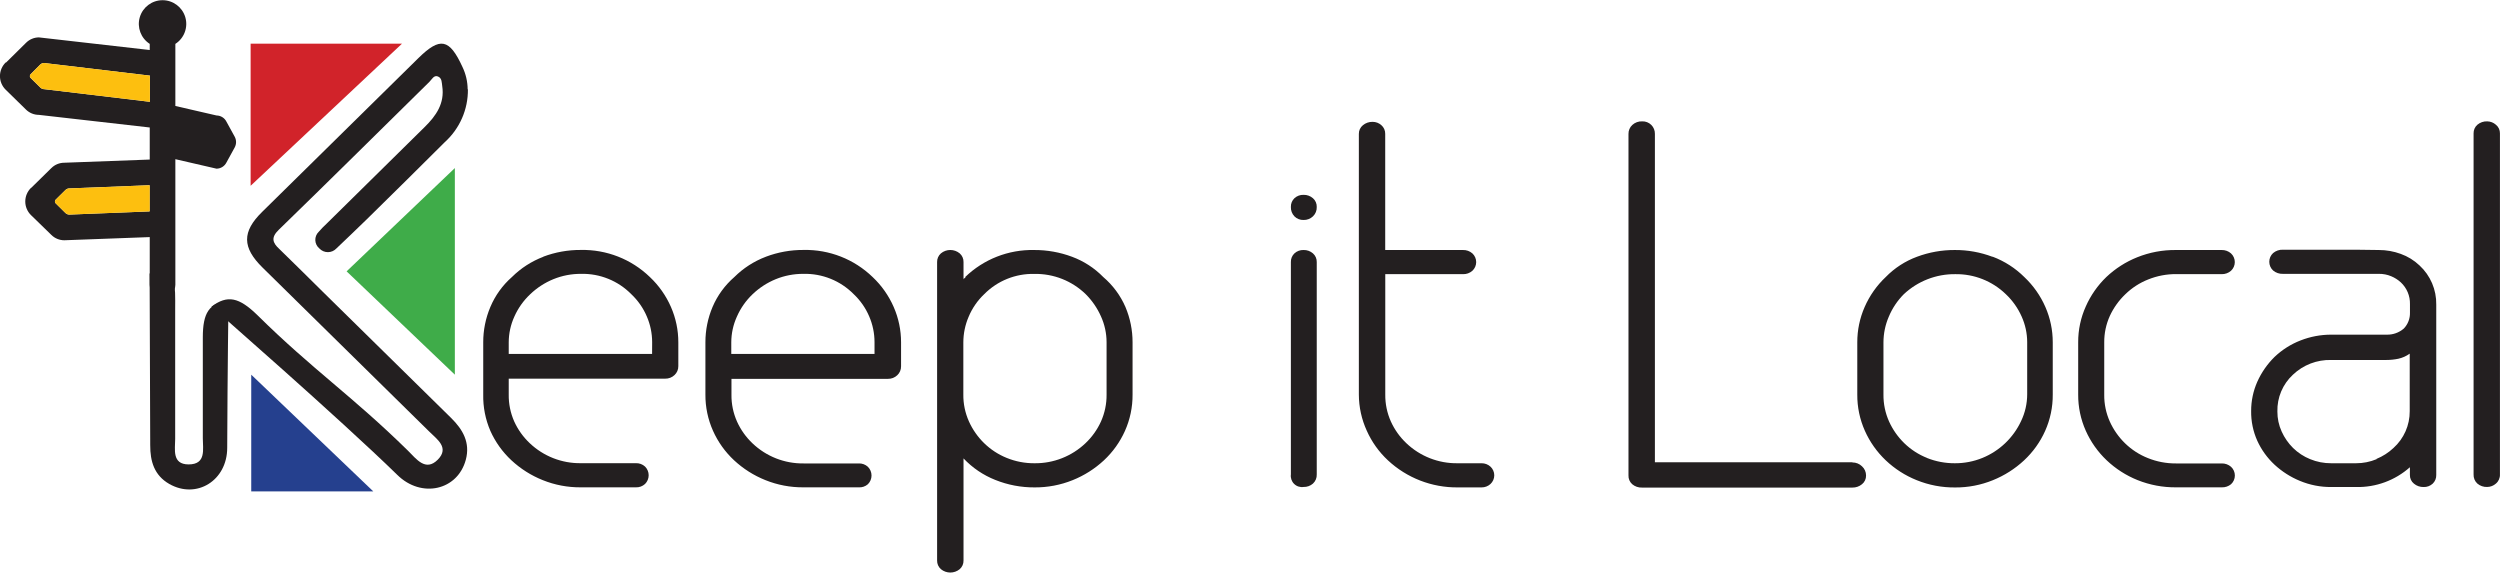
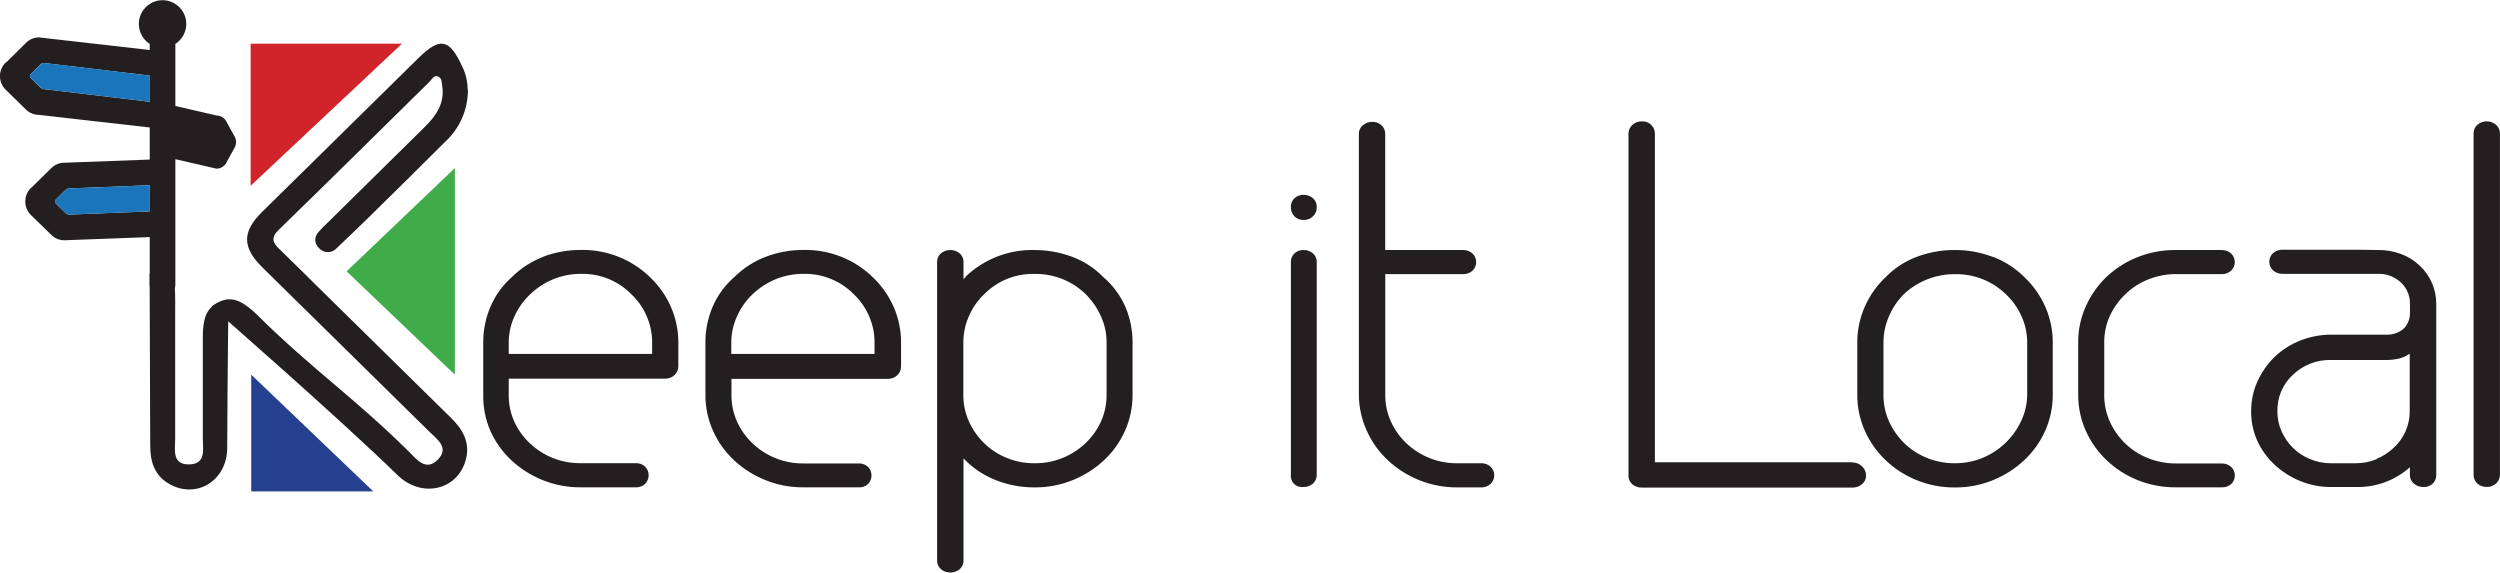
<svg xmlns="http://www.w3.org/2000/svg" viewBox="0 0 407.88 93.41">
  <defs>
-     <style>.cls-1{fill:#231f20;}.cls-2{fill:#d1232a;}.cls-3{fill:#25408e;}.cls-4{fill:#3fac49;}.cls-5{fill:#fdbf0f;}</style>
+     <style>.cls-1{fill:#231f20;}.cls-2{fill:#d1232a;}.cls-3{fill:#25408e;}.cls-4{fill:#3fac49;}.cls-5{fill:#1a75bb;}</style>
  </defs>
  <g id="Layer_2" data-name="Layer 2">
    <g id="Layer_1-2" data-name="Layer 1">
      <path class="cls-1" d="M76.3,14.58a8.62,8.62,0,0,0-.85-3.66C73.32,6.28,71.8,6,68.25,9.49L42.77,34.57c-3.3,3.24-3.28,5.8.08,9.1Q56.41,57,70,70.38C71.2,71.61,73.41,73,71.42,75s-3.51-.14-4.84-1.45C57.52,64.64,51,60.31,42,51.42c-3-2.92-4.88-3.36-7.5-1.39,0,0,20.88,18.23,30.32,27.45C68.76,81.36,74.67,80,76,75c.74-2.78-.47-4.91-2.4-6.81Q63.13,57.92,52.67,47.61c-2.37-2.33-4.71-4.68-7.11-7-1.09-1-1.38-1.85-.1-3.1,8.24-8,16.41-16.1,24.6-24.16.4-.39.73-1.15,1.4-.87s.6,1,.69,1.56c.43,2.82-1,4.86-2.89,6.71l-16,15.77A16,16,0,0,0,52,37.82a1.82,1.82,0,0,0,.11,2.72,1.9,1.9,0,0,0,2.77,0c1.68-1.56,3.31-3.19,5-4.8,4.24-4.18,8.5-8.35,12.71-12.57a11.44,11.44,0,0,0,3.75-8.6" />
      <path class="cls-1" d="M24.41,44.62c4.53,0,4.17,1.48,4.17,6,0,12.26,0,8.71,0,21,0,1.69-.56,4.14,2.19,4.15,2.91,0,2.32-2.48,2.32-4.28,0-12.26,0-4.17,0-16.43,0-4,1-5.63,4.19-6,0,0-.16,11.25-.21,24,0,5.35-5,8.43-9.45,5.9-2.46-1.41-3.12-3.7-3.11-6.32" />
      <polygon class="cls-2" points="40.89 7.12 40.89 30.31 65.59 7.12 40.89 7.12" />
      <polygon class="cls-3" points="40.99 80.17 40.99 61.13 60.9 80.17 40.99 80.17" />
      <polygon class="cls-4" points="56.55 44.27 74.21 27.42 74.21 61.13 56.55 44.27" />
      <path class="cls-1" d="M5,12.72l1.59,1.57a.91.91,0,0,0,.64.26l17.23,2.06V12.34L7.2,10.28a.91.91,0,0,0-.64.26L5,12.11a.42.42,0,0,0,0,.61m-4-2.53L4.23,7A3,3,0,0,1,6.34,6.1L24.43,8.16v-1a3.87,3.87,0,1,1,4.18,0V17.29l6.72,1.55a1.83,1.83,0,0,1,1.61,1l1.35,2.46a1.84,1.84,0,0,1,0,1.76l-1.35,2.46a1.83,1.83,0,0,1-1.61,1l-6.72-1.55V46.47a2.09,2.09,0,0,1-4.18,0V20.8L6.34,18.74a3,3,0,0,1-2.11-.87L.93,14.64a3.11,3.11,0,0,1,0-4.45" />
      <path class="cls-1" d="M9.09,33.18l1.59,1.57a.91.91,0,0,0,.64.26l13.11-.52V30.22l-13.11.52a.91.91,0,0,0-.64.26L9.09,32.57a.42.42,0,0,0,0,.61m-4-2.53,3.29-3.23a3,3,0,0,1,2.11-.87l14-.52V38.68l-14,.52a3,3,0,0,1-2.11-.87L5.06,35.1a3.11,3.11,0,0,1,0-4.45" />
      <path class="cls-5" d="M5,12.72l1.59,1.57a.91.91,0,0,0,.64.26l17.23,2.06V12.34L7.2,10.28a.91.91,0,0,0-.64.26L5,12.11a.42.42,0,0,0,0,.61" />
      <path class="cls-5" d="M9.09,33.18l1.59,1.57a.91.91,0,0,0,.64.26l13.11-.52V30.22l-13.11.52a.91.91,0,0,0-.64.26L9.09,32.57a.42.42,0,0,0,0,.61" />
      <path class="cls-1" d="M241.67,75.58h-3.89a11.87,11.87,0,0,1-8.33-3.27,11.29,11.29,0,0,1-2.53-3.55,10.49,10.49,0,0,1-.91-4.38V44.73h12.68a2.21,2.21,0,0,0,1.53-.55,1.93,1.93,0,0,0,0-2.84,2.23,2.23,0,0,0-1.53-.55H226V21.85a1.82,1.82,0,0,0-.62-1.42,2.12,2.12,0,0,0-1.45-.55,2.39,2.39,0,0,0-1.57.55,1.77,1.77,0,0,0-.66,1.42V64.38A14.25,14.25,0,0,0,223,70.29a14.87,14.87,0,0,0,3.44,4.81,16.47,16.47,0,0,0,11.39,4.42h3.89a2.11,2.11,0,0,0,1.45-.55,1.93,1.93,0,0,0,0-2.84,2.12,2.12,0,0,0-1.45-.55M214.83,42.76a1.82,1.82,0,0,0-.62-1.42,2.23,2.23,0,0,0-1.53-.55,2.08,2.08,0,0,0-1.49.55,1.87,1.87,0,0,0-.58,1.42V77.4a1.82,1.82,0,0,0,2.07,2.05,2.23,2.23,0,0,0,1.53-.55,1.91,1.91,0,0,0,.62-1.5Zm-.62-7.46a2,2,0,0,0,.62-1.54,1.82,1.82,0,0,0-.62-1.42,2.23,2.23,0,0,0-1.53-.55,2.08,2.08,0,0,0-1.49.55,1.87,1.87,0,0,0-.58,1.42,2.1,2.1,0,0,0,.58,1.54,2,2,0,0,0,1.49.59,2.14,2.14,0,0,0,1.53-.59M180.54,64.38a10.49,10.49,0,0,1-.91,4.38,11.31,11.31,0,0,1-2.53,3.55,11.87,11.87,0,0,1-8.33,3.27,11.74,11.74,0,0,1-4.52-.87,11.38,11.38,0,0,1-3.69-2.41,11.59,11.59,0,0,1-2.48-3.55,10.47,10.47,0,0,1-.91-4.38V55.85a10.63,10.63,0,0,1,.87-4.18A10.81,10.81,0,0,1,160.57,48a11.14,11.14,0,0,1,8.2-3.31A11.7,11.7,0,0,1,177.14,48a12,12,0,0,1,2.49,3.63,10.22,10.22,0,0,1,.91,4.18Zm-23-19.17a.37.37,0,0,1-.21.2.19.19,0,0,0-.13.2V42.76a1.81,1.81,0,0,0-.62-1.42,2.4,2.4,0,0,0-3.07,0,1.82,1.82,0,0,0-.62,1.42V91.44a1.82,1.82,0,0,0,.62,1.42,2.41,2.41,0,0,0,3.07,0,1.81,1.81,0,0,0,.62-1.42V74.79a14.43,14.43,0,0,0,5.18,3.51,16.93,16.93,0,0,0,6.42,1.22A16.29,16.29,0,0,0,175,78.34a16.51,16.51,0,0,0,5.1-3.23,14.88,14.88,0,0,0,3.44-4.81,14.27,14.27,0,0,0,1.24-5.92V55.85a14.75,14.75,0,0,0-1.16-5.76A13.48,13.48,0,0,0,180,45.2a13.82,13.82,0,0,0-5.1-3.31,17.41,17.41,0,0,0-6.17-1.1,15.73,15.73,0,0,0-11.27,4.42M142.68,57.75H119.31V55.85a10.19,10.19,0,0,1,.91-4.18A11.32,11.32,0,0,1,122.79,48a12.11,12.11,0,0,1,3.77-2.45,11.76,11.76,0,0,1,4.52-.87,11.14,11.14,0,0,1,8.2,3.31,10.8,10.8,0,0,1,2.53,3.63,10.6,10.6,0,0,1,.87,4.18ZM124.95,41.89a14.67,14.67,0,0,0-5.14,3.31,13.45,13.45,0,0,0-3.56,4.89,14.72,14.72,0,0,0-1.16,5.76v8.52a14.25,14.25,0,0,0,1.24,5.92,14.86,14.86,0,0,0,3.44,4.81,16.48,16.48,0,0,0,5.1,3.23,16.28,16.28,0,0,0,6.21,1.18h9A2.07,2.07,0,0,0,141.6,79a2,2,0,0,0,0-2.84,2.08,2.08,0,0,0-1.49-.55h-9a11.87,11.87,0,0,1-8.33-3.27,11.29,11.29,0,0,1-2.53-3.55,10.47,10.47,0,0,1-.91-4.38v-2.6h25.52a2.14,2.14,0,0,0,1.53-.59,1.94,1.94,0,0,0,.62-1.46V55.85a14.31,14.31,0,0,0-1.2-5.76,14.92,14.92,0,0,0-3.44-4.89,15.73,15.73,0,0,0-11.27-4.42,17.07,17.07,0,0,0-6.13,1.1M106.39,57.75H83V55.85a10.22,10.22,0,0,1,.91-4.18A11.32,11.32,0,0,1,86.51,48a12.11,12.11,0,0,1,3.77-2.45,11.76,11.76,0,0,1,4.52-.87A11.14,11.14,0,0,1,103,48a10.81,10.81,0,0,1,2.53,3.63,10.63,10.63,0,0,1,.87,4.18ZM88.66,41.89a14.68,14.68,0,0,0-5.14,3.31A13.46,13.46,0,0,0,80,50.09a14.72,14.72,0,0,0-1.16,5.76v8.52A14.25,14.25,0,0,0,80,70.29a14.83,14.83,0,0,0,3.44,4.81,16.48,16.48,0,0,0,5.1,3.23,16.28,16.28,0,0,0,6.21,1.18h9a2.07,2.07,0,0,0,1.49-.55,2,2,0,0,0,0-2.84,2.08,2.08,0,0,0-1.49-.55h-9a11.87,11.87,0,0,1-8.33-3.27,11.29,11.29,0,0,1-2.53-3.55A10.49,10.49,0,0,1,83,64.38v-2.6h25.52a2.14,2.14,0,0,0,1.53-.59,1.94,1.94,0,0,0,.62-1.46V55.85a14.31,14.31,0,0,0-1.2-5.76,14.92,14.92,0,0,0-3.44-4.89,15.74,15.74,0,0,0-11.27-4.42,17.07,17.07,0,0,0-6.13,1.1" />
      <path class="cls-1" d="M404.19,20.35a1.81,1.81,0,0,0-.62,1.42V77.4a1.9,1.9,0,0,0,.62,1.5,2.34,2.34,0,0,0,1.61.55,2.17,2.17,0,0,0,1.41-.55,1.85,1.85,0,0,0,.66-1.5V21.77a1.76,1.76,0,0,0-.66-1.42,2.17,2.17,0,0,0-1.41-.55,2.34,2.34,0,0,0-1.61.55M387.76,74.91a8.68,8.68,0,0,1-3.36.67h-4.06a8.89,8.89,0,0,1-3.44-.67,8.59,8.59,0,0,1-2.78-1.82,8.94,8.94,0,0,1-1.86-2.68,7.77,7.77,0,0,1-.7-3.27,7.9,7.9,0,0,1,2.53-6,8.72,8.72,0,0,1,6.25-2.41h9a9.54,9.54,0,0,0,1.95-.2,5.06,5.06,0,0,0,1.86-.83v9.39a8,8,0,0,1-2.65,6,9,9,0,0,1-2.77,1.78m-3.44-34.13H372.47a2.34,2.34,0,0,0-1.61.55,1.93,1.93,0,0,0,0,2.84,2.34,2.34,0,0,0,1.61.55h15.66a5,5,0,0,1,2,.39,5.38,5.38,0,0,1,1.57,1,4.7,4.7,0,0,1,1.49,3.55V51a3.59,3.59,0,0,1-1,2.6,4.1,4.1,0,0,1-2.82,1h-9a13.67,13.67,0,0,0-5.05.95,12.93,12.93,0,0,0-4.22,2.68,13.29,13.29,0,0,0-2.82,4.06,11.66,11.66,0,0,0-1,4.77,11.45,11.45,0,0,0,1,4.85,12.29,12.29,0,0,0,2.82,3.91,13.88,13.88,0,0,0,4.14,2.64,13.08,13.08,0,0,0,5.1,1h4.06a12.78,12.78,0,0,0,8.78-3.23v1.26a1.76,1.76,0,0,0,.66,1.42,2.38,2.38,0,0,0,1.57.55,2.08,2.08,0,0,0,1.49-.55,1.87,1.87,0,0,0,.58-1.42V49.7a8.48,8.48,0,0,0-2.73-6.39,8.71,8.71,0,0,0-3.07-1.89,10.37,10.37,0,0,0-3.56-.63ZM355,44.73h7.46a2.23,2.23,0,0,0,1.53-.55,1.93,1.93,0,0,0,0-2.84,2.23,2.23,0,0,0-1.53-.55H355a16.5,16.5,0,0,0-6.3,1.18,16,16,0,0,0-5.05,3.23A15.19,15.19,0,0,0,340.3,50a14.07,14.07,0,0,0-1.24,5.84v8.52a14.26,14.26,0,0,0,1.24,5.92,15.15,15.15,0,0,0,3.4,4.81,16,16,0,0,0,5.05,3.24,16.5,16.5,0,0,0,6.3,1.18h7.46A2.23,2.23,0,0,0,364,79a1.93,1.93,0,0,0,0-2.84,2.23,2.23,0,0,0-1.53-.55H355a12,12,0,0,1-4.56-.87,11.3,11.3,0,0,1-3.73-2.41,11.64,11.64,0,0,1-2.49-3.55,10.47,10.47,0,0,1-.91-4.38V55.85a10.28,10.28,0,0,1,.91-4.3A11.62,11.62,0,0,1,346.76,48a11.28,11.28,0,0,1,3.73-2.41,12.08,12.08,0,0,1,4.56-.87m-40.63,30a11.32,11.32,0,0,1-3.73-2.41,11.64,11.64,0,0,1-2.49-3.55,10.49,10.49,0,0,1-.91-4.38V55.85a10.62,10.62,0,0,1,.87-4.18A11.39,11.39,0,0,1,310.61,48,12.08,12.08,0,0,1,319,44.73,11.6,11.6,0,0,1,327.26,48a11.36,11.36,0,0,1,2.57,3.63,10.21,10.21,0,0,1,.91,4.18v8.52a10.13,10.13,0,0,1-1,4.38,11.94,11.94,0,0,1-6.3,6,11.73,11.73,0,0,1-4.51.87,12.05,12.05,0,0,1-4.56-.87m10.69-32.82a17.07,17.07,0,0,0-6.13-1.1,17.4,17.4,0,0,0-6.17,1.1,13.79,13.79,0,0,0-5.1,3.31,14.9,14.9,0,0,0-3.44,4.89,14.26,14.26,0,0,0-1.2,5.76v8.52a14.26,14.26,0,0,0,1.24,5.92,15.15,15.15,0,0,0,3.4,4.81,16,16,0,0,0,5.05,3.24A16.28,16.28,0,0,0,319,79.53a16.07,16.07,0,0,0,6.13-1.18,16.54,16.54,0,0,0,5.1-3.24,14.87,14.87,0,0,0,3.44-4.81,14.26,14.26,0,0,0,1.24-5.92V55.85a14.31,14.31,0,0,0-1.2-5.76,14.94,14.94,0,0,0-3.44-4.89,14.68,14.68,0,0,0-5.14-3.31M302.21,75.42H270V21.85a2,2,0,0,0-2.07-2.05,2.24,2.24,0,0,0-1.62.59,1.94,1.94,0,0,0-.62,1.46v55.7A1.81,1.81,0,0,0,266.3,79a2.34,2.34,0,0,0,1.62.55h34.3a2.39,2.39,0,0,0,1.57-.55,1.76,1.76,0,0,0,.66-1.42,2,2,0,0,0-.66-1.5,2.21,2.21,0,0,0-1.57-.63" />
    </g>
  </g>
</svg>
